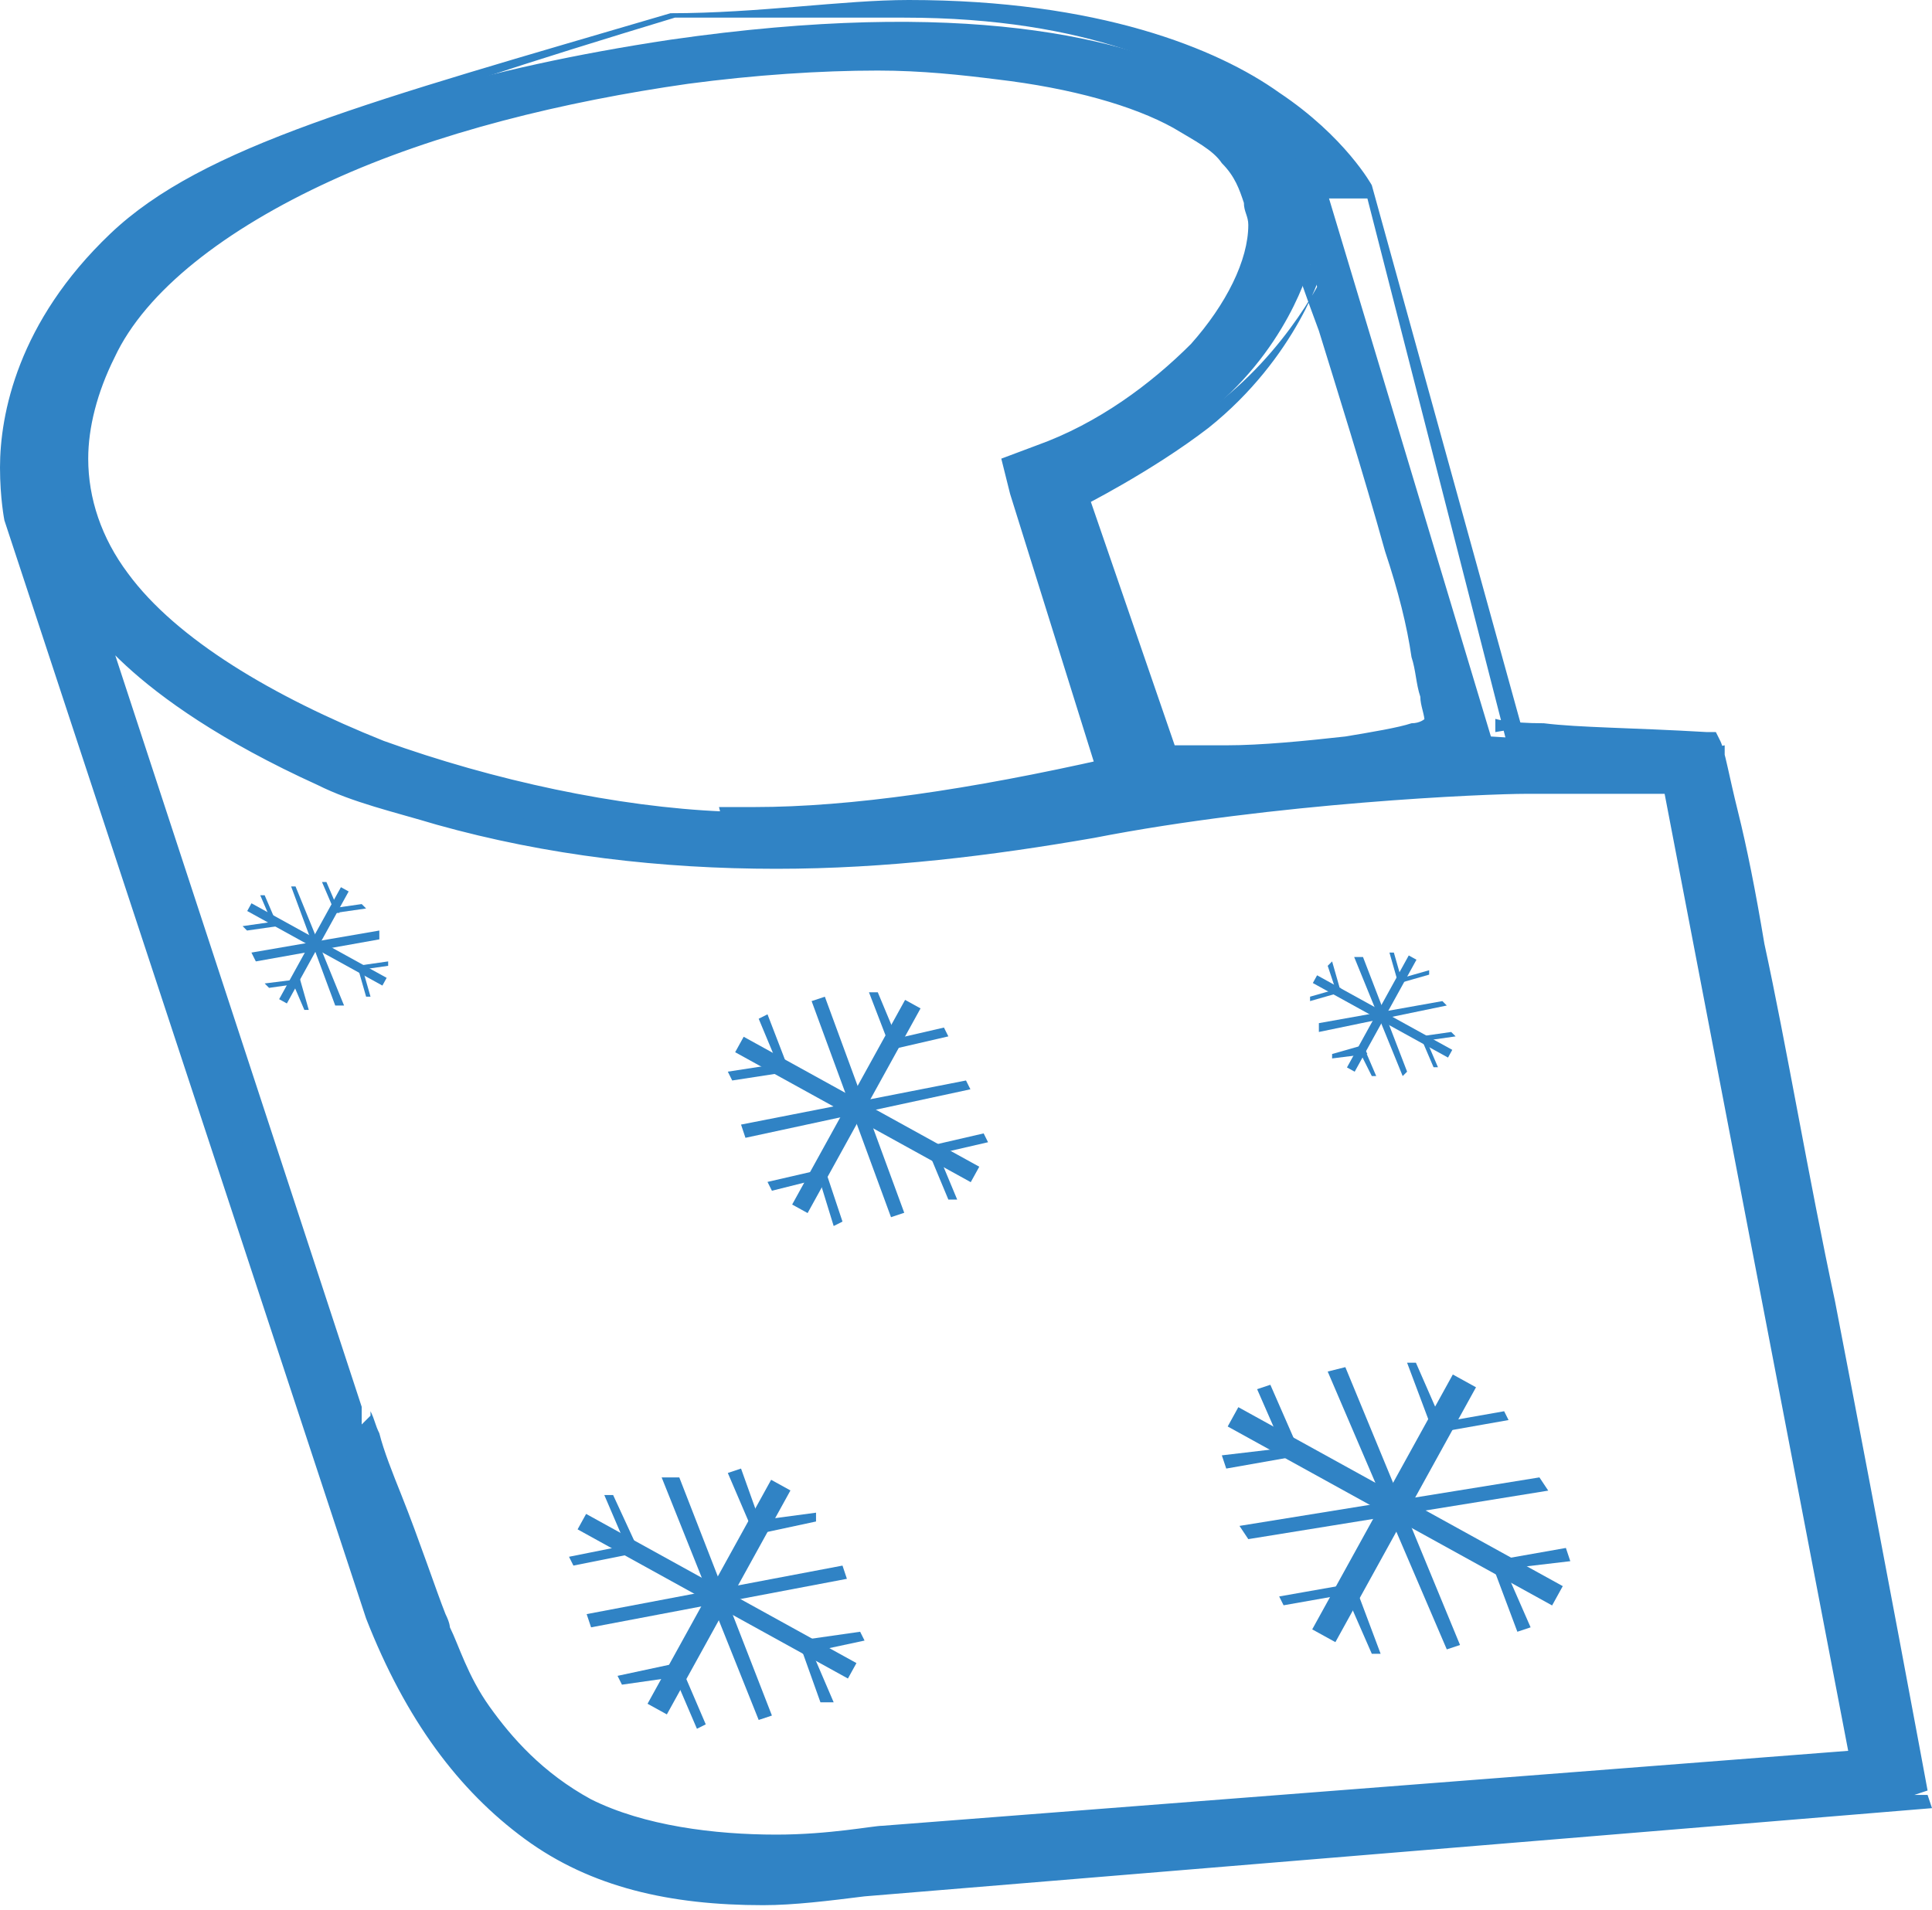
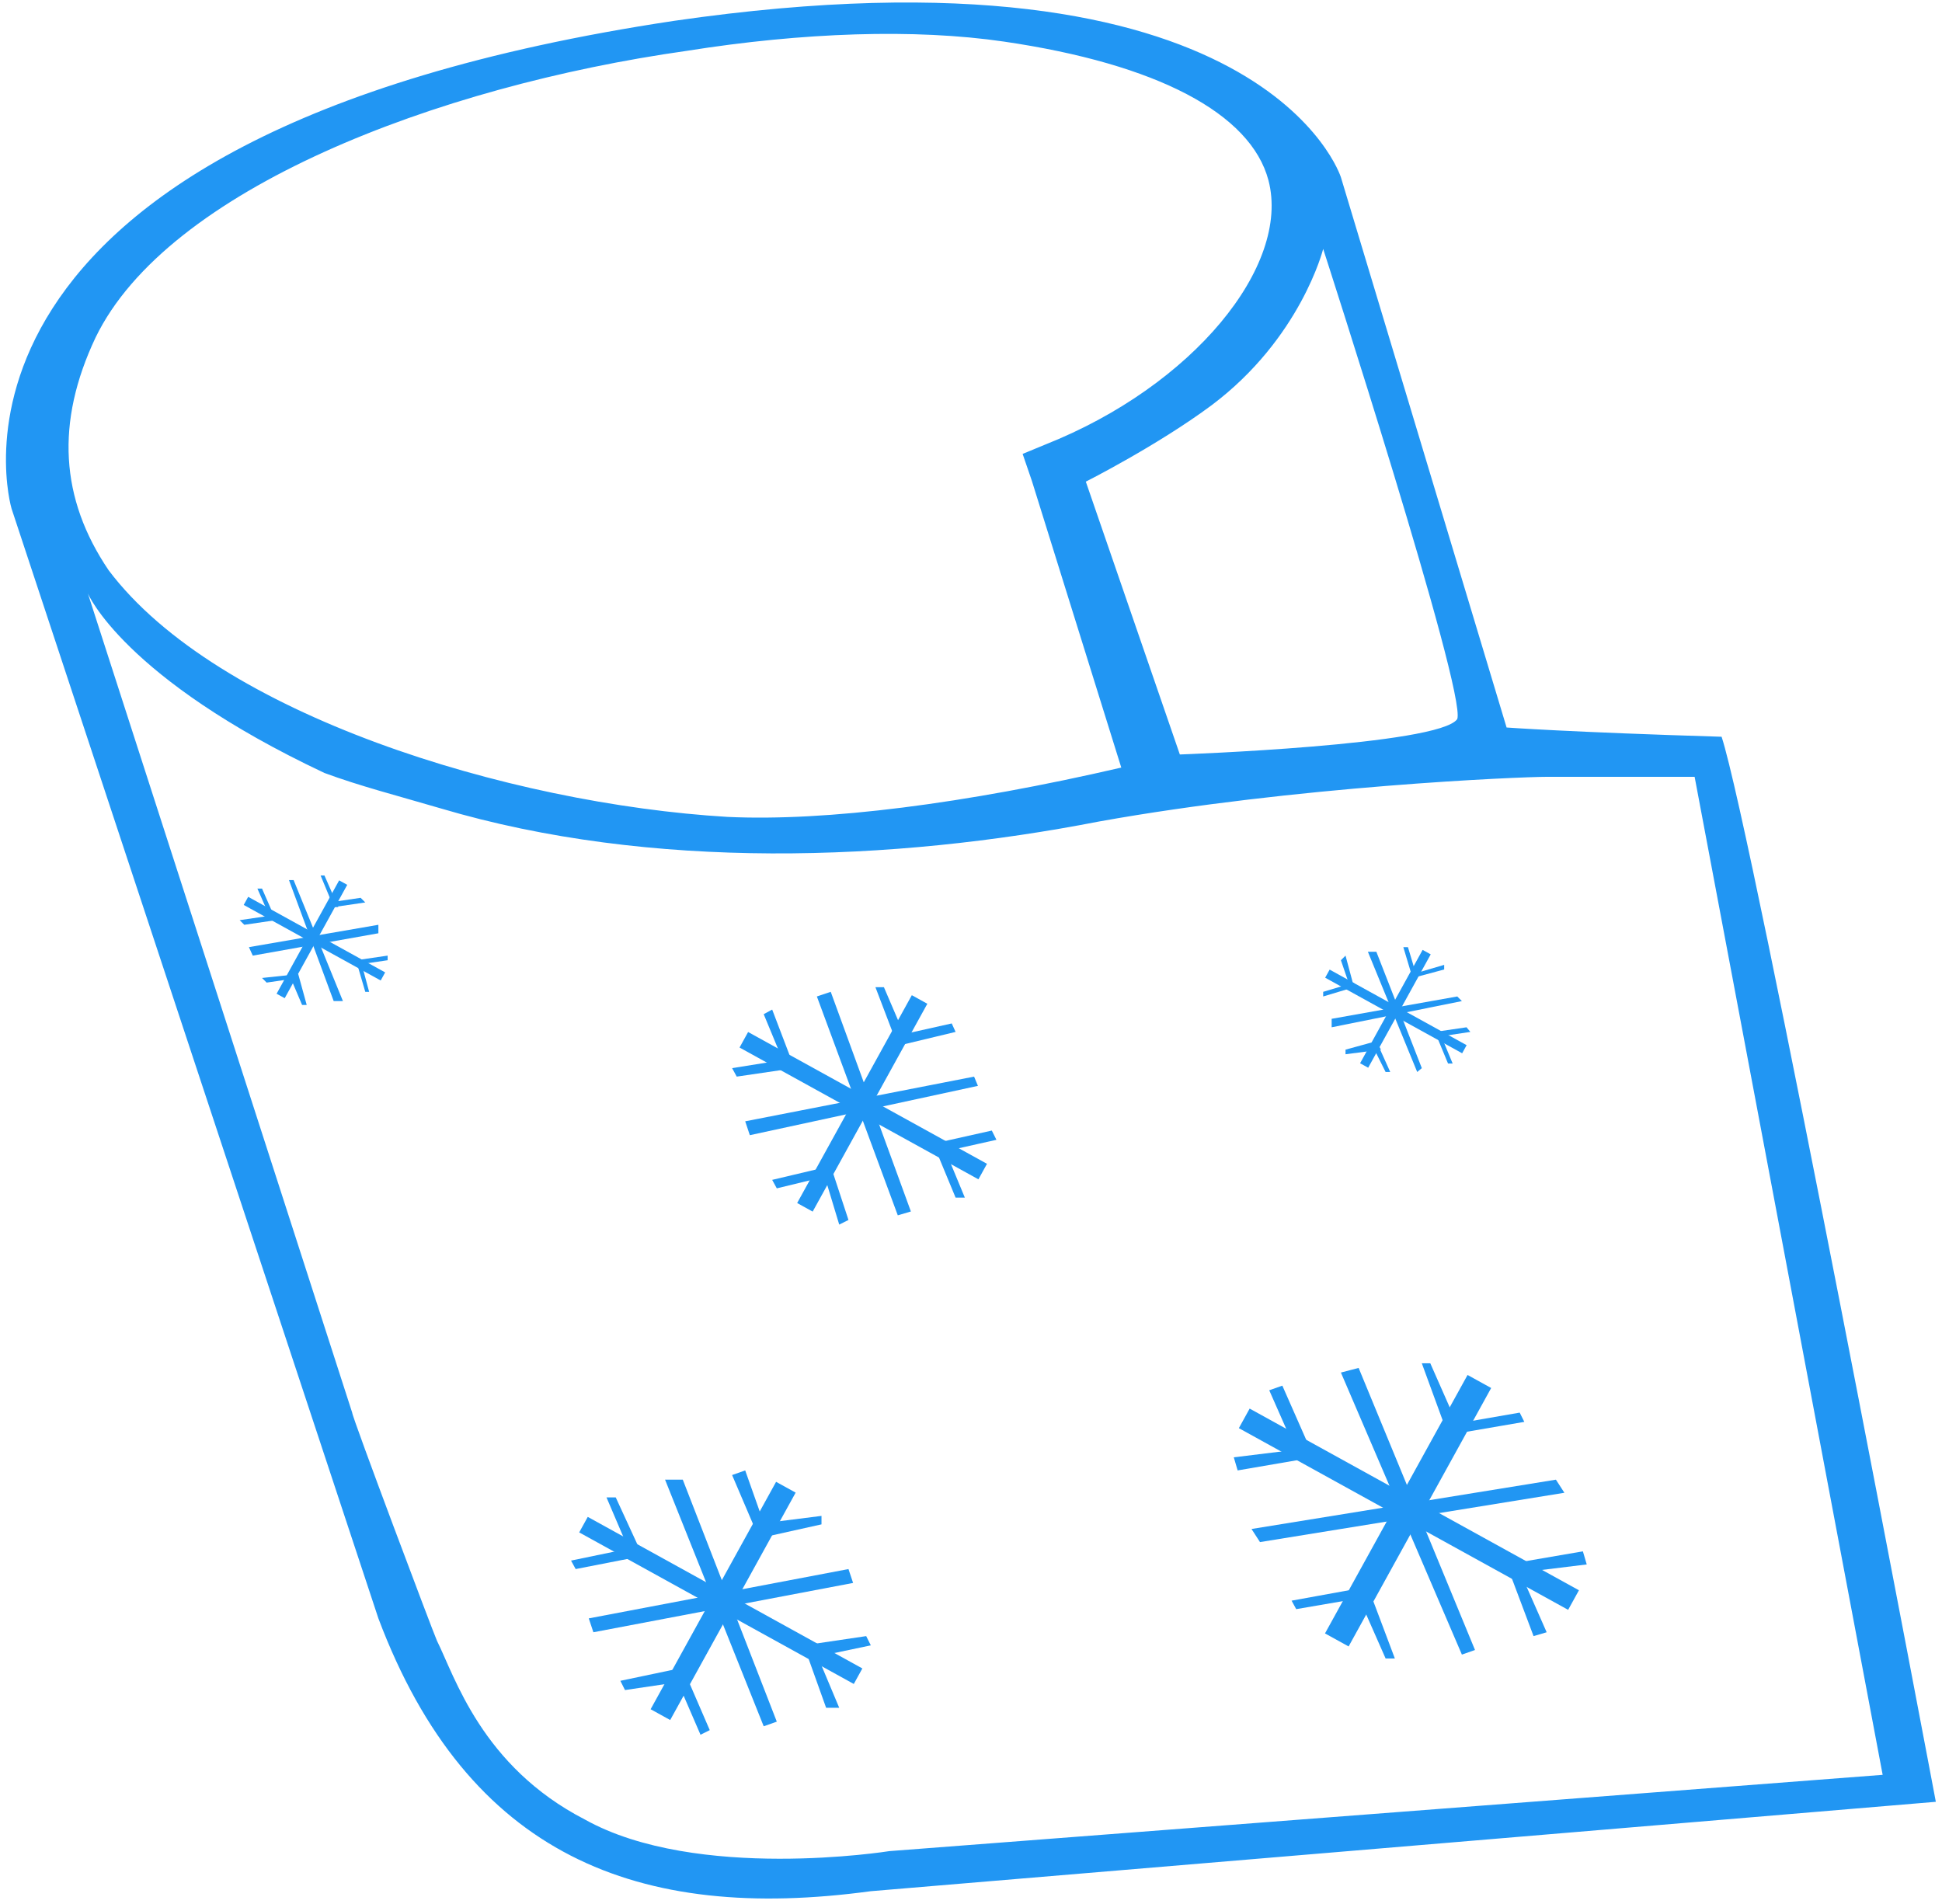
- <svg xmlns="http://www.w3.org/2000/svg" id="Layer_1" viewBox="0 0 43.8 43.3">
-   <style>.st0{fill:#3083c5}</style>
-   <g fill="#3083C5">
-     <path d="M43.4,40.7l-23.8,2c-5.2,0.7-9-0.8-11-6.1L0.4,11.8c0,0-2.5-8.3,14.8-10.9c13.2-1.9,14.9,3.5,14.9,3.5 l3.7,12.3c0,0,1.4,0.1,4.8,0.2C39.3,19,43.4,40.7,43.4,40.7z M16.4,18.7c2.2,0.1,5.3-0.3,8.8-1.1c-0.5-1.6-1.5-4.8-2-6.4l-0.2-0.6 l0.5-0.2c3.3-1.3,5.5-4,5-5.9c-0.4-1.5-2.5-2.6-5.9-3.1c-2-0.3-4.5-0.2-7.1,0.2C9.9,2.4,3.9,4.7,2.3,8c-0.9,1.9-0.8,3.6,0.3,5.2 C5,16.4,11.5,18.4,16.4,18.7z M24.4,11.2l2.1,6.1c0,0,5.8-0.2,6.2-0.8C32.9,15.9,29.7,6,29.7,6s-0.5,2-2.5,3.5 C26,10.4,24.4,11.2,24.4,11.2z M2.1,13.7L8,32c0,0.1,1.8,4.9,1.9,5.1c0.4,0.8,1,2.8,3.3,4c2.5,1.4,6.8,0.7,6.8,0.7l22.2-1.7 L38,17.8c0,0-2.3,0-3.3,0c-0.6,0-5.6,0.2-10,1c-4.6,0.9-10,1.1-14.7-0.3c-1-0.3-1.8-0.5-2.6-0.8C2.9,15.6,2.1,13.7,2.1,13.7z" />
-     <path d="M43.4,40.7l0-0.3l-23.8,2l0,0c-0.8,0.1-1.5,0.2-2.3,0.2c-2,0-3.7-0.4-5-1.4c-1.4-1-2.5-2.5-3.3-4.7l-0.3,0.1 l0.3-0.1L0.8,11.7l-0.3,0.1l0.3-0.1l0,0c0,0-0.1-0.4-0.1-1C0.6,9.5,1,7.3,3,5.5c2-1.8,5.7-3.1,12.3-5.1h0c2,0,3.7,0,5.2,0 c4.2,0,6.5,1.2,7.8,2.1c0.6,0.5,1,1,1.3,1.4c0.1,0.2,0.2,0.4,0.2,0.5c0,0,0,0.1,0,0.1l0,0l0,0l0.7,0l0.5,0v0l0.1,0l-0.1,0v0 L34.2,17l0.1,0c0,0,1.8,0.1,4.8,0.2v-0.3L38.6,17c0.1,0.2,0.1,0.8,0.3,1.6c0.6,2.8,1.6,8.3,2.6,13.2c0.5,2.4,0.9,4.7,1.2,6.3 c0.2,0.8,0.3,1.5,0.4,2c0.1,0.5,0.1,0.7,0.1,0.7L43.4,40.7l0-0.3L43.4,40.7l0.3-0.1c0,0-1-5.4-2.1-11.1c-0.6-2.8-1.1-5.8-1.6-8.1 c-0.2-1.2-0.4-2.2-0.6-3c-0.2-0.8-0.3-1.4-0.4-1.6l-0.1-0.2l-0.2,0c-1.7-0.1-2.9-0.1-3.7-0.2c-0.8,0-1.1-0.1-1.1-0.1l0,0.3l0.6-0.1 L31.1,4.2v0c0,0-0.6-1.1-2.1-2.1c-1.4-1-4.1-2.1-8.4-2.1c-1.5,0-3.4,0.3-5.4,0.3h0c-6.8,2-10.6,3-12.7,5C0.4,7.3,0,9.4,0,10.6 c0,0.7,0.1,1.2,0.1,1.2l0,0l8.2,24.9l0,0c0.9,2.3,2.1,3.9,3.6,5c1.5,1.1,3.3,1.5,5.4,1.5c0.7,0,1.5-0.1,2.3-0.2l0-0.3l0,0.3 L43.8,41l-0.1-0.3L43.4,40.7z M16.4,18.7l0,0.3c0.3,0,0.5,0,0.8,0c2.2,0,5-0.4,8.1-1.1l0.3-0.1l-0.1-0.3c-0.5-1.6-1.5-4.8-2-6.4 l-0.1-0.3l0.3-0.1c1.5-0.6,2.8-1.5,3.8-2.5c0.9-1,1.5-2.1,1.5-3.1c0-0.2,0-0.4-0.1-0.6c-0.1-0.4-0.3-0.8-0.7-1.2 c-0.5-0.5-1.2-1-2.2-1.3c-0.9-0.4-2.1-0.6-3.4-0.8c-0.9-0.1-1.8-0.2-2.8-0.2c-1.4,0-2.9,0.1-4.4,0.3c-2.8,0.4-5.8,1.2-8.2,2.3 C4.8,4.7,2.9,6.1,2,7.9c-0.4,0.9-0.6,1.7-0.6,2.6c0,1,0.3,2,1,2.9c1.2,1.7,3.5,3,6.1,4c2.6,0.9,5.4,1.5,7.9,1.6L16.4,18.7l0-0.3 c-2.4-0.1-5.2-0.7-7.7-1.6C6.2,15.8,4,14.5,2.9,13c-0.6-0.8-0.9-1.7-0.9-2.6c0-0.7,0.2-1.5,0.6-2.3c0.7-1.5,2.5-2.9,4.9-4 c2.4-1.1,5.3-1.8,8.1-2.2c1.5-0.2,3-0.3,4.3-0.3c1,0,1.9,0.1,2.7,0.2c1.7,0.2,3.1,0.6,4,1.1c0.5,0.3,0.9,0.5,1.1,0.8 c0.3,0.3,0.4,0.6,0.5,0.9c0,0.2,0.1,0.3,0.1,0.5c0,0.8-0.5,1.8-1.3,2.7c-0.9,0.9-2.1,1.8-3.5,2.3l-0.8,0.3l0.2,0.8 c0.5,1.6,1.5,4.8,2,6.4l0.3-0.1l-0.1-0.3c-3.1,0.7-5.8,1.1-8,1.1c-0.3,0-0.5,0-0.8,0L16.4,18.7z M24.4,11.2l-0.3,0.1l2.1,6.4l0.2,0 c0,0,1.5,0,3-0.2c0.8-0.1,1.5-0.1,2.1-0.3c0.3-0.1,0.6-0.1,0.8-0.2c0.1,0,0.2-0.1,0.3-0.1c0.1-0.1,0.2-0.1,0.2-0.2 c0.1-0.1,0.1-0.2,0.1-0.3c0-0.2-0.1-0.6-0.1-0.9c-0.3-1.4-1-3.8-1.6-5.8c-0.6-2-1.2-3.7-1.2-3.7l0-1l0.1,1v0c0,0.1-0.9,2-2.7,3.3 c-0.6,0.5-1.5,0.9-2,1.2c-0.3,0.2-0.6,0.3-0.8,0.4c-0.1,0-0.2,0.1-0.2,0.1c0,0-0.1,0-0.1,0L24,11.1l0.1,0.3L24.4,11.2l0.1,0.3 c0,0,1.6-0.8,2.9-1.8c2-1.6,2.6-3.6,2.6-3.7L29.7,6l-0.3,0.1c0,0,0.2,0.6,0.5,1.4c0.4,1.3,1,3.2,1.5,5c0.3,0.9,0.5,1.7,0.6,2.4 c0.1,0.3,0.1,0.6,0.2,0.9c0,0.2,0.1,0.4,0.1,0.6l0,0.1l0,0l0.1,0l-0.1-0.1l0,0l0.1,0l-0.1-0.1l0.1,0.1l-0.1-0.1l0,0l0.1,0.1 l-0.1-0.1l0,0l0,0l0,0l0,0l0,0c0,0-0.1,0.1-0.3,0.1c-0.3,0.1-0.9,0.2-1.5,0.3c-0.9,0.1-1.9,0.2-2.7,0.2c-0.4,0-0.8,0-1,0 c-0.2,0-0.4,0-0.4,0l0,0.3l0.3-0.1l-2.1-6.1L24.4,11.2l0.1,0.3L24.4,11.2z M2.1,13.7l-0.3,0.1l5.9,18.4L8,32.3H7.7c0,0,0-0.1,0-0.1 c0,0.1,0.1,0.1,0.1,0.3c0.2,0.6,0.6,1.7,1,2.7c0.2,0.5,0.4,1,0.5,1.3c0.1,0.2,0.1,0.3,0.2,0.4c0,0.1,0,0.1,0.1,0.1l0,0.1 c0.2,0.4,0.4,1.1,1,1.9c0.5,0.8,1.3,1.6,2.5,2.3c1.3,0.7,3.1,0.9,4.5,0.9c1.4,0,2.5-0.2,2.5-0.2l0-0.3l0,0.3l22.6-1.7l-4.4-22.9 l-0.3,0c0,0-0.6,0-1.3,0c-0.7,0-1.5,0-2,0c0,0-0.1,0-0.1,0c-1,0-5.8,0.2-10,1c-2.2,0.4-4.6,0.7-7.1,0.7c-2.5,0-5.1-0.3-7.5-1 c-1-0.3-1.8-0.5-2.6-0.8c-2.2-0.9-3.4-1.9-4.2-2.6c-0.4-0.3-0.6-0.6-0.7-0.8c-0.1-0.1-0.1-0.2-0.1-0.2l0-0.1l0,0l0,0L2.1,13.7 l0-0.1v0L2.1,13.7l0.2-0.1l-0.6,0.2L2.1,13.7l-0.3,0.1c0,0.1,1,2,5.4,4c0.8,0.4,1.7,0.6,2.7,0.9c2.5,0.7,5.1,1,7.7,1 c2.5,0,4.9-0.3,7.2-0.7c4.1-0.8,8.9-1,9.8-1c0,0,0.1,0,0.1,0c1,0,3.3,0,3.3,0l0-0.3l-0.3,0.1l4.2,21.9L20,41.4l0,0l0,0 c-0.2,0-1.2,0.2-2.4,0.2c-1.4,0-3-0.2-4.2-0.8c-1.1-0.6-1.8-1.4-2.3-2.1c-0.5-0.7-0.7-1.4-0.9-1.8l0,0l0,0l0,0l0,0l0,0 c0,0,0-0.1-0.1-0.3c-0.2-0.5-0.6-1.7-1-2.7c-0.2-0.5-0.4-1-0.5-1.4c-0.1-0.2-0.1-0.3-0.2-0.5c0-0.1,0-0.1,0-0.1l0,0.2l-0.2,0.2h0.2 c0,0,0,0,0,0l-0.2,0h0v-0.4L2.2,13.6L2.1,13.7l-0.3,0.1L2.1,13.7z" />
-     <path transform="rotate(-61.113 16.27 36.232)" d="M13.4 36H19.2V36.5H13.4z" />
-     <path d="M17.1 34.8L17 34.5 18.5 34.3 18.5 34.5z" />
-     <path d="M17.3 34.7L17.1 34.8 16.5 33.4 16.8 33.3z" />
-     <path d="M15.4 37.7L15.2 37.8 15.8 39.2 16 39.1z" />
-     <path d="M15.5 38L15.4 37.7 14 38 14.1 38.2z" />
-     <path transform="rotate(-61.105 16.273 36.235)" d="M16.1 32.7H16.5V39.7H16.1z" />
-     <path d="M14.5 35.2L14.3 35.3 13.7 33.9 13.9 33.9z" />
-     <path d="M14.4 35L14.5 35.2 13 35.5 12.9 35.3z" />
-     <path d="M18.1 37.2L18.2 37.5 19.6 37.2 19.5 37z" />
-     <path d="M18.3 37.2L18.1 37.2 18.6 38.6 18.9 38.6z" />
-     <path d="M17.5 38.9L17.2 39 15 33.5 15.4 33.5z" />
-     <path d="M19.1 35.5L19.2 35.8 13.4 36.9 13.3 36.6z" />
-     <path transform="rotate(-61.118 31.604 34.196)" d="M28.3 33.9H34.9V34.5H28.3z" />
-     <path d="M32.5 32.5L32.4 32.3 34.1 32 34.2 32.2z" />
-     <path d="M32.8 32.5L32.5 32.5 31.9 30.9 32.1 30.9z" />
-     <path d="M30.7 35.9L30.4 35.9 31.1 37.5 31.3 37.5z" />
-     <path d="M30.8 36.1L30.7 35.9 29 36.2 29.1 36.4z" />
-     <path transform="rotate(-61.113 31.603 34.194)" d="M31.4 30H31.9V38.4H31.4z" />
-     <path d="M29.5 33L29.2 33.1 28.5 31.5 28.8 31.4z" />
-     <path d="M29.4 32.8L29.5 33 27.8 33.3 27.7 33z" />
-     <path d="M33.8 35.4L33.9 35.6 35.6 35.4 35.5 35.1z" />
-     <path d="M34 35.3L33.8 35.4 34.4 37 34.7 36.9z" />
-     <path d="M33.1 37.3L32.8 37.4 30.1 31.1 30.5 31z" />
-     <path d="M34.9 33.5L35.1 33.8 28.3 34.9 28.1 34.6z" />
-     <path transform="rotate(-61.113 19.423 25.125)" d="M16.8 24.9H22.1V25.3H16.8z" />
-     <path d="M20.2 23.8L20.1 23.6 21.4 23.3 21.5 23.5z" />
-     <path d="M20.4 23.7L20.2 23.8 19.7 22.5 19.9 22.5z" />
-     <path d="M18.7 26.5L18.5 26.5 18.9 27.8 19.1 27.7z" />
-     <path d="M18.7 26.7L18.7 26.5 17.4 26.8 17.5 27z" />
-     <path transform="rotate(-61.113 19.423 25.125)" d="M19.2 22.1H19.6V28.2H19.2z" />
-     <path d="M17.9 24.3L17.7 24.3 17.2 23.1 17.4 23z" />
-     <path d="M17.8 24.1L17.9 24.3 16.6 24.5 16.5 24.3z" />
-     <path d="M21 26L21.1 26.2 22.4 25.9 22.3 25.7z" />
-     <path d="M21.2 26L21 26 21.5 27.2 21.7 27.2z" />
-     <path d="M20.5 27.5L20.2 27.6 18.4 22.7 18.7 22.6z" />
-     <path d="M21.9 24.5L22 24.7 16.9 25.8 16.8 25.5z" />
-     <path transform="rotate(-61.118 31.323 23.013)" d="M29.9 22.9H32.8V23.1H29.9z" />
-     <path d="M31.7 22.3L31.7 22.2 32.4 22 32.4 22.1z" />
-     <path d="M31.8 22.3L31.7 22.3 31.5 21.6 31.6 21.6z" />
-     <path d="M30.9 23.7L30.8 23.8 31.1 24.4 31.2 24.4z" />
-     <path d="M31 23.9L30.9 23.7 30.2 23.9 30.2 24z" />
-     <path transform="rotate(-61.118 31.32 23.012)" d="M31.2 21.3H31.4V24.8H31.2z" />
-     <path d="M30.4 22.5L30.3 22.5 30.1 21.9 30.2 21.8z" />
-     <path d="M30.4 22.4L30.4 22.5 29.7 22.7 29.7 22.6z" />
-     <path d="M32.2 23.5L32.3 23.6 33 23.5 32.9 23.4z" />
-     <path d="M32.3 23.5L32.2 23.5 32.5 24.2 32.6 24.2z" />
-     <path d="M31.9 24.3L31.8 24.4 30.7 21.7 30.9 21.7z" />
-     <path d="M32.7 22.7L32.8 22.8 29.9 23.4 29.9 23.2z" />
-     <path transform="rotate(-61.118 7.163 21.446)" d="M5.7 21.3H8.6V21.5H5.7z" />
-     <path d="M7.6 20.7L7.5 20.6 8.2 20.5 8.3 20.6z" />
-     <path d="M7.7 20.7L7.6 20.7 7.3 20 7.4 20z" />
-     <path d="M6.8 22.2L6.6 22.2 6.9 22.9 7 22.9z" />
-     <path d="M6.8 22.3L6.8 22.2 6 22.3 6.1 22.4z" />
-     <path transform="rotate(-61.118 7.163 21.445)" d="M7.1 19.7H7.3V23.2H7.1z" />
-     <path d="M6.3 21L6.2 21 5.9 20.3 6 20.3z" />
-     <path d="M6.2 20.9L6.3 21 5.6 21.1 5.5 21z" />
-     <path d="M8.1 21.9L8.1 22 8.8 21.9 8.8 21.8z" />
-     <path d="M8.2 21.9L8.1 21.9 8.3 22.6 8.4 22.6z" />
-     <path d="M7.8 22.8L7.6 22.8 6.6 20.1 6.7 20.1z" />
-     <path d="M8.6 21.1L8.6 21.3 5.8 21.8 5.7 21.6z" />
+ <svg xmlns="http://www.w3.org/2000/svg" width="252" height="247" viewBox="0 0 252 247">
+   <g id="Page-1" fill="none" fill-rule="evenodd">
+     <g id="shield_icon" fill="#2196F3">
+       <path d="M251.2,233.8 L113,245.4 C82.8,249.5 60.7,240.8 49.1,210 L1.5,66 C1.5,66 -13,17.8 87.5,2.7 C164.1,-8.4 174,23 174,23 L195.5,94.4 C195.5,94.4 203.6,95 223.4,95.6 C227.4,107.8 251.2,233.8 251.2,233.8 L251.2,233.8 Z M94.4,106 C107.2,106.6 125.2,104.3 145.5,99.6 C142.6,90.3 136.8,71.7 133.9,62.4 L132.7,58.9 L135.6,57.7 C154.8,50.1 167.5,34.5 164.6,23.4 C162.3,14.7 150.1,8.3 130.3,5.4 C118.7,3.7 104.2,4.2 89.1,6.6 C56.6,11.2 21.7,24.6 12.4,43.8 C7.2,54.8 7.8,64.7 14.1,74 C28.2,92.7 66,104.3 94.4,106 L94.4,106 Z M140.9,62.5 L153.1,97.9 C153.1,97.9 186.8,96.7 189.1,93.3 C190.3,89.8 171.7,32.3 171.7,32.3 C171.7,32.3 168.8,43.9 157.2,52.6 C150.2,57.8 140.9,62.5 140.9,62.5 L140.9,62.5 Z M11.4,77 L45.7,183.3 C45.7,183.9 56.2,211.8 56.7,212.9 C59,217.5 62.5,229.2 75.9,236.1 C90.4,244.2 115.4,240.2 115.4,240.2 L244.3,230.3 L219.9,100.8 L200.7,100.8 C197.2,100.8 168.2,102 142.6,106.6 C115.9,111.8 84.5,113 57.2,104.9 C51.4,103.2 46.7,102 42.1,100.3 C16,88 11.4,77 11.4,77 L11.4,77 Z" id="Shape" />
+       <path id="Rectangle-path" transform="rotate(-61.113 93.837 207.734)" d="M76.986 206.284H110.687V209.184H76.986z" />
+       <path d="M98.5,199.6 L97.9,197.8 L106.6,196.7 L106.6,197.8 L98.5,199.6 Z" id="Shape" />
+       <path d="M99.6,199 L98.5,199.6 L95,191.4 L96.7,190.8 L99.6,199 Z" id="Shape" />
+       <path d="M88.6,216.4 L87.4,217 L90.9,225.1 L92.1,224.5 L88.6,216.4 Z" id="Shape" />
+       <path d="M89.2,218.1 L88.6,216.4 L80.5,218.1 L81.1,219.3 L89.2,218.1 Z" id="Shape" />
+       <path id="Rectangle-path" transform="rotate(-61.105 93.53 207.67)" d="M92.381 187.32H94.681V228.02H92.381z" />
+       <path d="M83.4,201.9 L82.2,202.5 L78.7,194.3 L79.9,194.3 L83.4,201.9 Z" id="Shape" />
+       <path d="M82.8,200.7 L83.4,201.9 L74.7,203.6 L74.1,202.5 L82.8,200.7 Z" id="Shape" />
+       <path d="M104.3,213.5 L104.9,215.2 L113,213.5 L112.4,212.3 L104.3,213.5 Z" id="Shape" />
+       <path d="M105.5,213.5 L104.3,213.5 L107.2,221.6 L108.9,221.6 L105.5,213.5 Z" id="Shape" />
+       <path d="M100.8,223.4 L99.1,224 L86.3,192 L88.6,192 L100.8,223.4 Z" id="Shape" />
+       <path d="M110.1,203.6 L110.7,205.4 L77,211.8 L76.4,210 L110.1,203.6 Z" id="Shape" />
+       <path id="Rectangle-path" transform="rotate(-61.118 182.718 196.027)" d="M163.568 194.277H201.867V197.777H163.568z" />
+       <path d="M187.9,186.2 L187.4,185 L197.2,183.3 L197.8,184.5 L187.9,186.2 Z" id="Shape" />
+       <path d="M189.7,186.2 L187.9,186.2 L184.5,176.9 L185.6,176.9 L189.7,186.2 Z" id="Shape" />
+       <path d="M177.5,205.9 L175.7,205.9 L179.8,215.2 L181,215.2 L177.5,205.9 Z" id="Shape" />
+       <path d="M178.1,207.1 L177.5,205.9 L167.6,207.7 L168.2,208.8 L178.1,207.1 Z" id="Shape" />
+       <path id="Rectangle-path" transform="rotate(-61.113 182.823 195.834)" d="M181.373 171.433H184.273V220.234H181.373z" />
+       <path d="M170.5,189.1 L168.8,189.7 L164.7,180.4 L166.4,179.8 L170.5,189.1 Z" id="Shape" />
+       <path d="M169.9,187.9 L170.5,189.1 L160.6,190.8 L160.1,189.1 L169.9,187.9 Z" id="Shape" />
+       <path d="M195.5,203 L196.1,204.2 L205.9,203 L205.4,201.3 L195.5,203 Z" id="Shape" />
+       <path d="M196.6,202.5 L195.5,203 L199,212.3 L200.7,211.8 L196.6,202.5 Z" id="Shape" />
+       <path d="M191.4,214.1 L189.7,214.7 L174,178.1 L176.3,177.5 L191.4,214.1 Z" id="Shape" />
+       <path d="M201.9,192 L203,193.7 L163.5,200.1 L162.4,198.4 L201.9,192 Z" id="Shape" />
+       <path id="Rectangle-path" transform="rotate(-61.113 111.888 143.175)" d="M96.487 142.025H127.288V144.325H96.487z" />
+       <path d="M116.5,135.7 L115.9,134.5 L123.5,132.8 L124,133.9 L116.5,135.7 Z" id="Shape" />
+       <path d="M117.7,135.1 L116.5,135.7 L113.6,128.1 L114.7,128.1 L117.7,135.1 Z" id="Shape" />
+       <path d="M107.8,151.3 L106.6,151.3 L108.9,158.9 L110.1,158.3 L107.8,151.3 Z" id="Shape" />
+       <path d="M107.8,152.5 L107.8,151.3 L100.2,153.1 L100.8,154.2 L107.8,152.5 Z" id="Shape" />
+       <path id="Rectangle-path" transform="rotate(-61.113 112.02 143.47)" d="M110.87 125.77H113.17V161.171H110.87z" />
+       <path d="M103.1,138.6 L102,138.6 L99.1,131.6 L100.2,131 L103.1,138.6 Z" id="Shape" />
+       <path d="M102.5,137.4 L103.1,138.6 L95.6,139.7 L95,138.6 L102.5,137.4 Z" id="Shape" />
+       <path d="M121.1,148.4 L121.7,149.6 L129.3,147.9 L128.7,146.7 L121.1,148.4 Z" id="Shape" />
+       <path d="M122.3,148.4 L121.1,148.4 L124,155.4 L125.2,155.4 L122.3,148.4 Z" id="Shape" />
+       <path d="M118.2,157.2 L116.5,157.7 L106,129.3 L107.8,128.7 L118.2,157.2 Z" id="Shape" />
+       <path d="M126.4,139.7 L126.9,140.9 L97.3,147.3 L96.7,145.5 L126.4,139.7 Z" id="Shape" />
+       <path id="Rectangle-path" transform="rotate(-61.118 181.072 130.902)" d="M172.672 130.302H189.472V131.502H172.672z" />
+       <path d="M183.3,126.9 L183.3,126.4 L187.4,125.2 L187.4,125.8 L183.3,126.9 Z" id="Shape" />
+       <path d="M183.9,126.9 L183.3,126.9 L182.1,122.9 L182.7,122.9 L183.9,126.9 Z" id="Shape" />
+       <path d="M178.6,135.1 L178.1,135.7 L179.8,139.1 L180.4,139.1 L178.6,135.1 Z" id="Shape" />
+       <path d="M179.2,136.2 L178.6,135.1 L174.6,136.2 L174.6,136.8 L179.2,136.2 Z" id="Shape" />
+       <path id="Rectangle-path" transform="rotate(-61.118 181.136 131.243)" d="M180.536 121.093H181.736V141.393H180.536z" />
+       <path d="M175.7,128.1 L175.2,128.1 L174,124.6 L174.6,124 L175.7,128.1 Z" id="Shape" />
+       <path d="M175.7,127.5 L175.7,128.1 L171.7,129.3 L171.7,128.7 L175.7,127.5 Z" id="Shape" />
+       <path d="M186.2,133.9 L186.8,134.5 L190.8,133.9 L190.3,133.3 L186.2,133.9 Z" id="Shape" />
+       <path d="M186.8,133.9 L186.2,133.9 L187.9,138 L188.5,138 L186.8,133.9 Z" id="Shape" />
+       <path d="M184.5,138.6 L183.9,139.1 L177.5,123.5 L178.6,123.5 L184.5,138.6 Z" id="Shape" />
+       <path d="M189.1,129.3 L189.7,129.9 L172.8,133.3 L172.8,132.2 L189.1,129.3 Z" id="Shape" />
+       <path id="Rectangle-path" transform="rotate(-61.118 40.475 121.88)" d="M32.075 121.281H48.875V122.481H32.075z" />
+       <path d="M43.3,117.7 L42.7,117.1 L46.8,116.5 L47.4,117.1 L43.3,117.7 Z" id="Shape" />
+       <path d="M43.9,117.7 L43.3,117.7 L41.6,113.6 L42.1,113.6 L43.9,117.7 Z" id="Shape" />
+       <path d="M38.7,126.4 L37.5,126.4 L39.2,130.4 L39.8,130.4 L38.7,126.4 Z" id="Shape" />
+       <path d="M38.7,126.9 L38.7,126.4 L34,126.9 L34.6,127.5 L38.7,126.9 Z" id="Shape" />
+       <path id="Rectangle-path" transform="rotate(-61.118 40.802 121.8)" d="M40.202 111.65H41.402V131.95H40.202z" />
+       <path d="M35.8,119.4 L35.2,119.4 L33.4,115.3 L34,115.3 L35.8,119.4 Z" id="Shape" />
+       <path d="M35.2,118.8 L35.8,119.4 L31.7,120 L31.1,119.4 L35.2,118.8 Z" id="Shape" />
+       <path d="M46.2,124.6 L46.2,125.2 L50.3,124.6 L50.3,124 L46.2,124.6 Z" id="Shape" />
+       <path d="M46.8,124.6 L46.2,124.6 L47.4,128.7 L47.9,128.7 L46.8,124.6 Z" id="Shape" />
+       <path d="M44.5,129.9 L43.3,129.9 L37.5,114.2 L38.1,114.2 L44.5,129.9 Z" id="Shape" />
+       <path d="M49.1,120 L49.1,121.1 L32.8,124 L32.3,122.9 L49.1,120 Z" id="Shape" />
+     </g>
  </g>
</svg>
